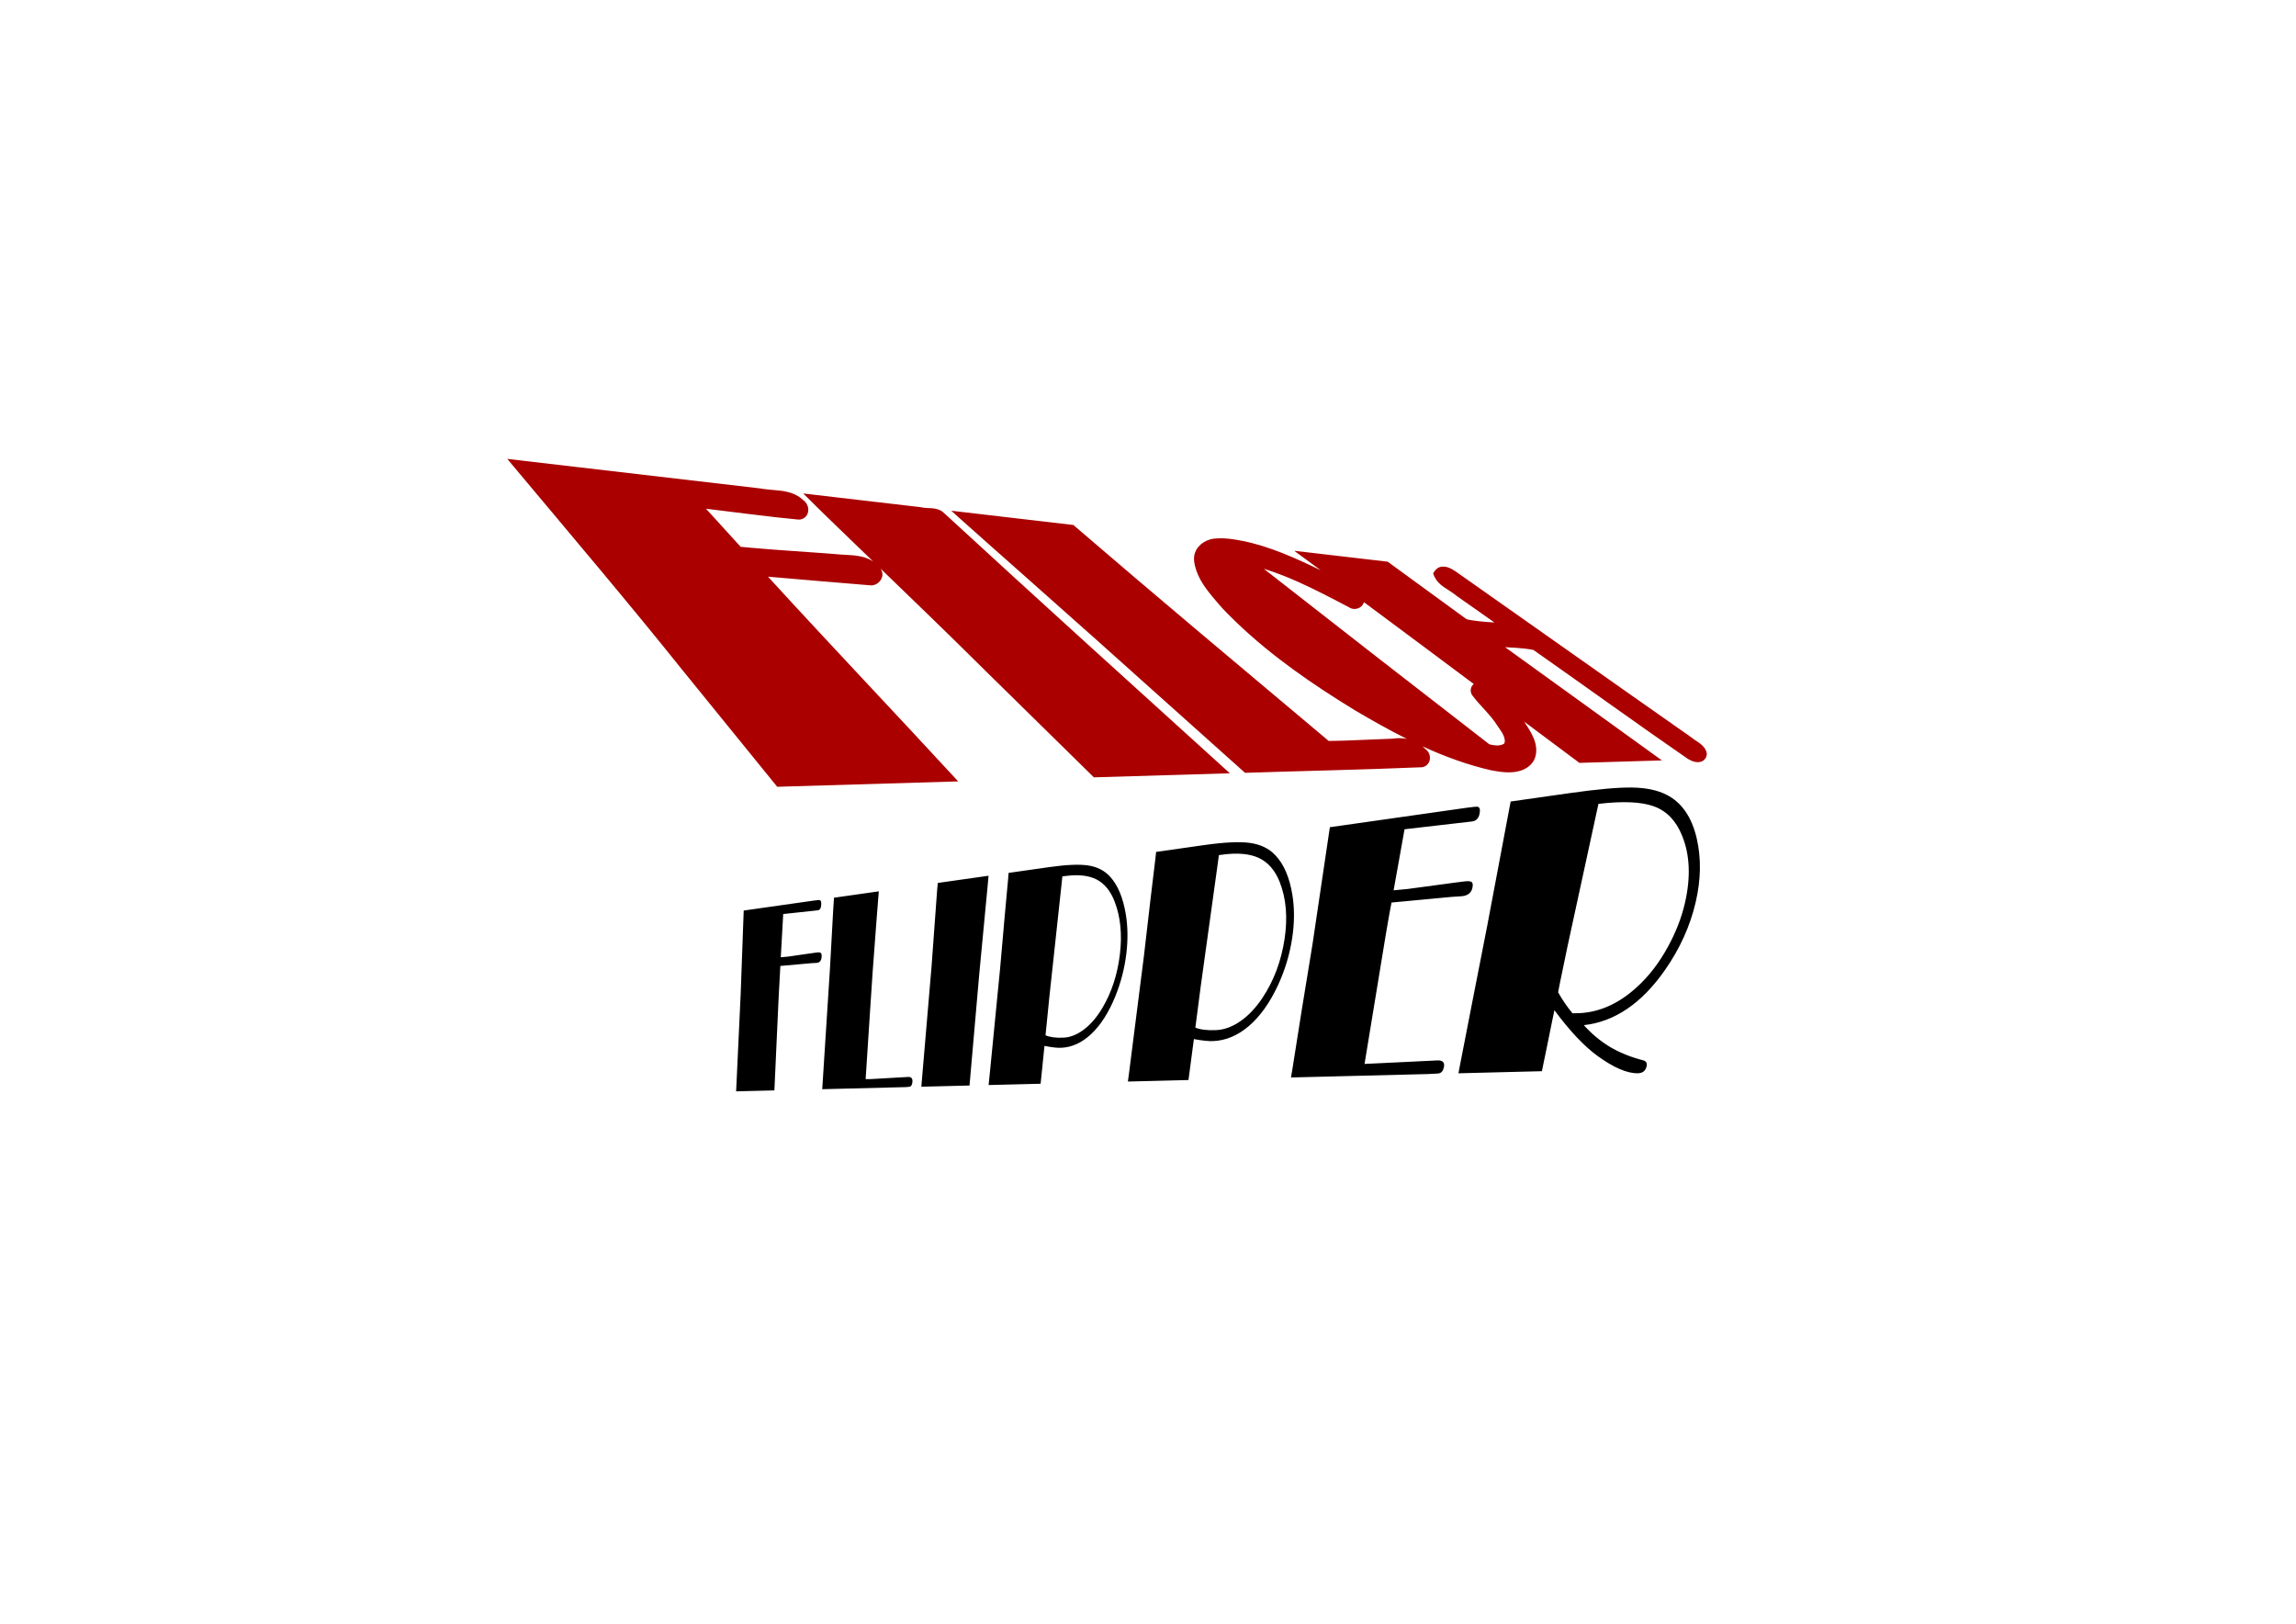
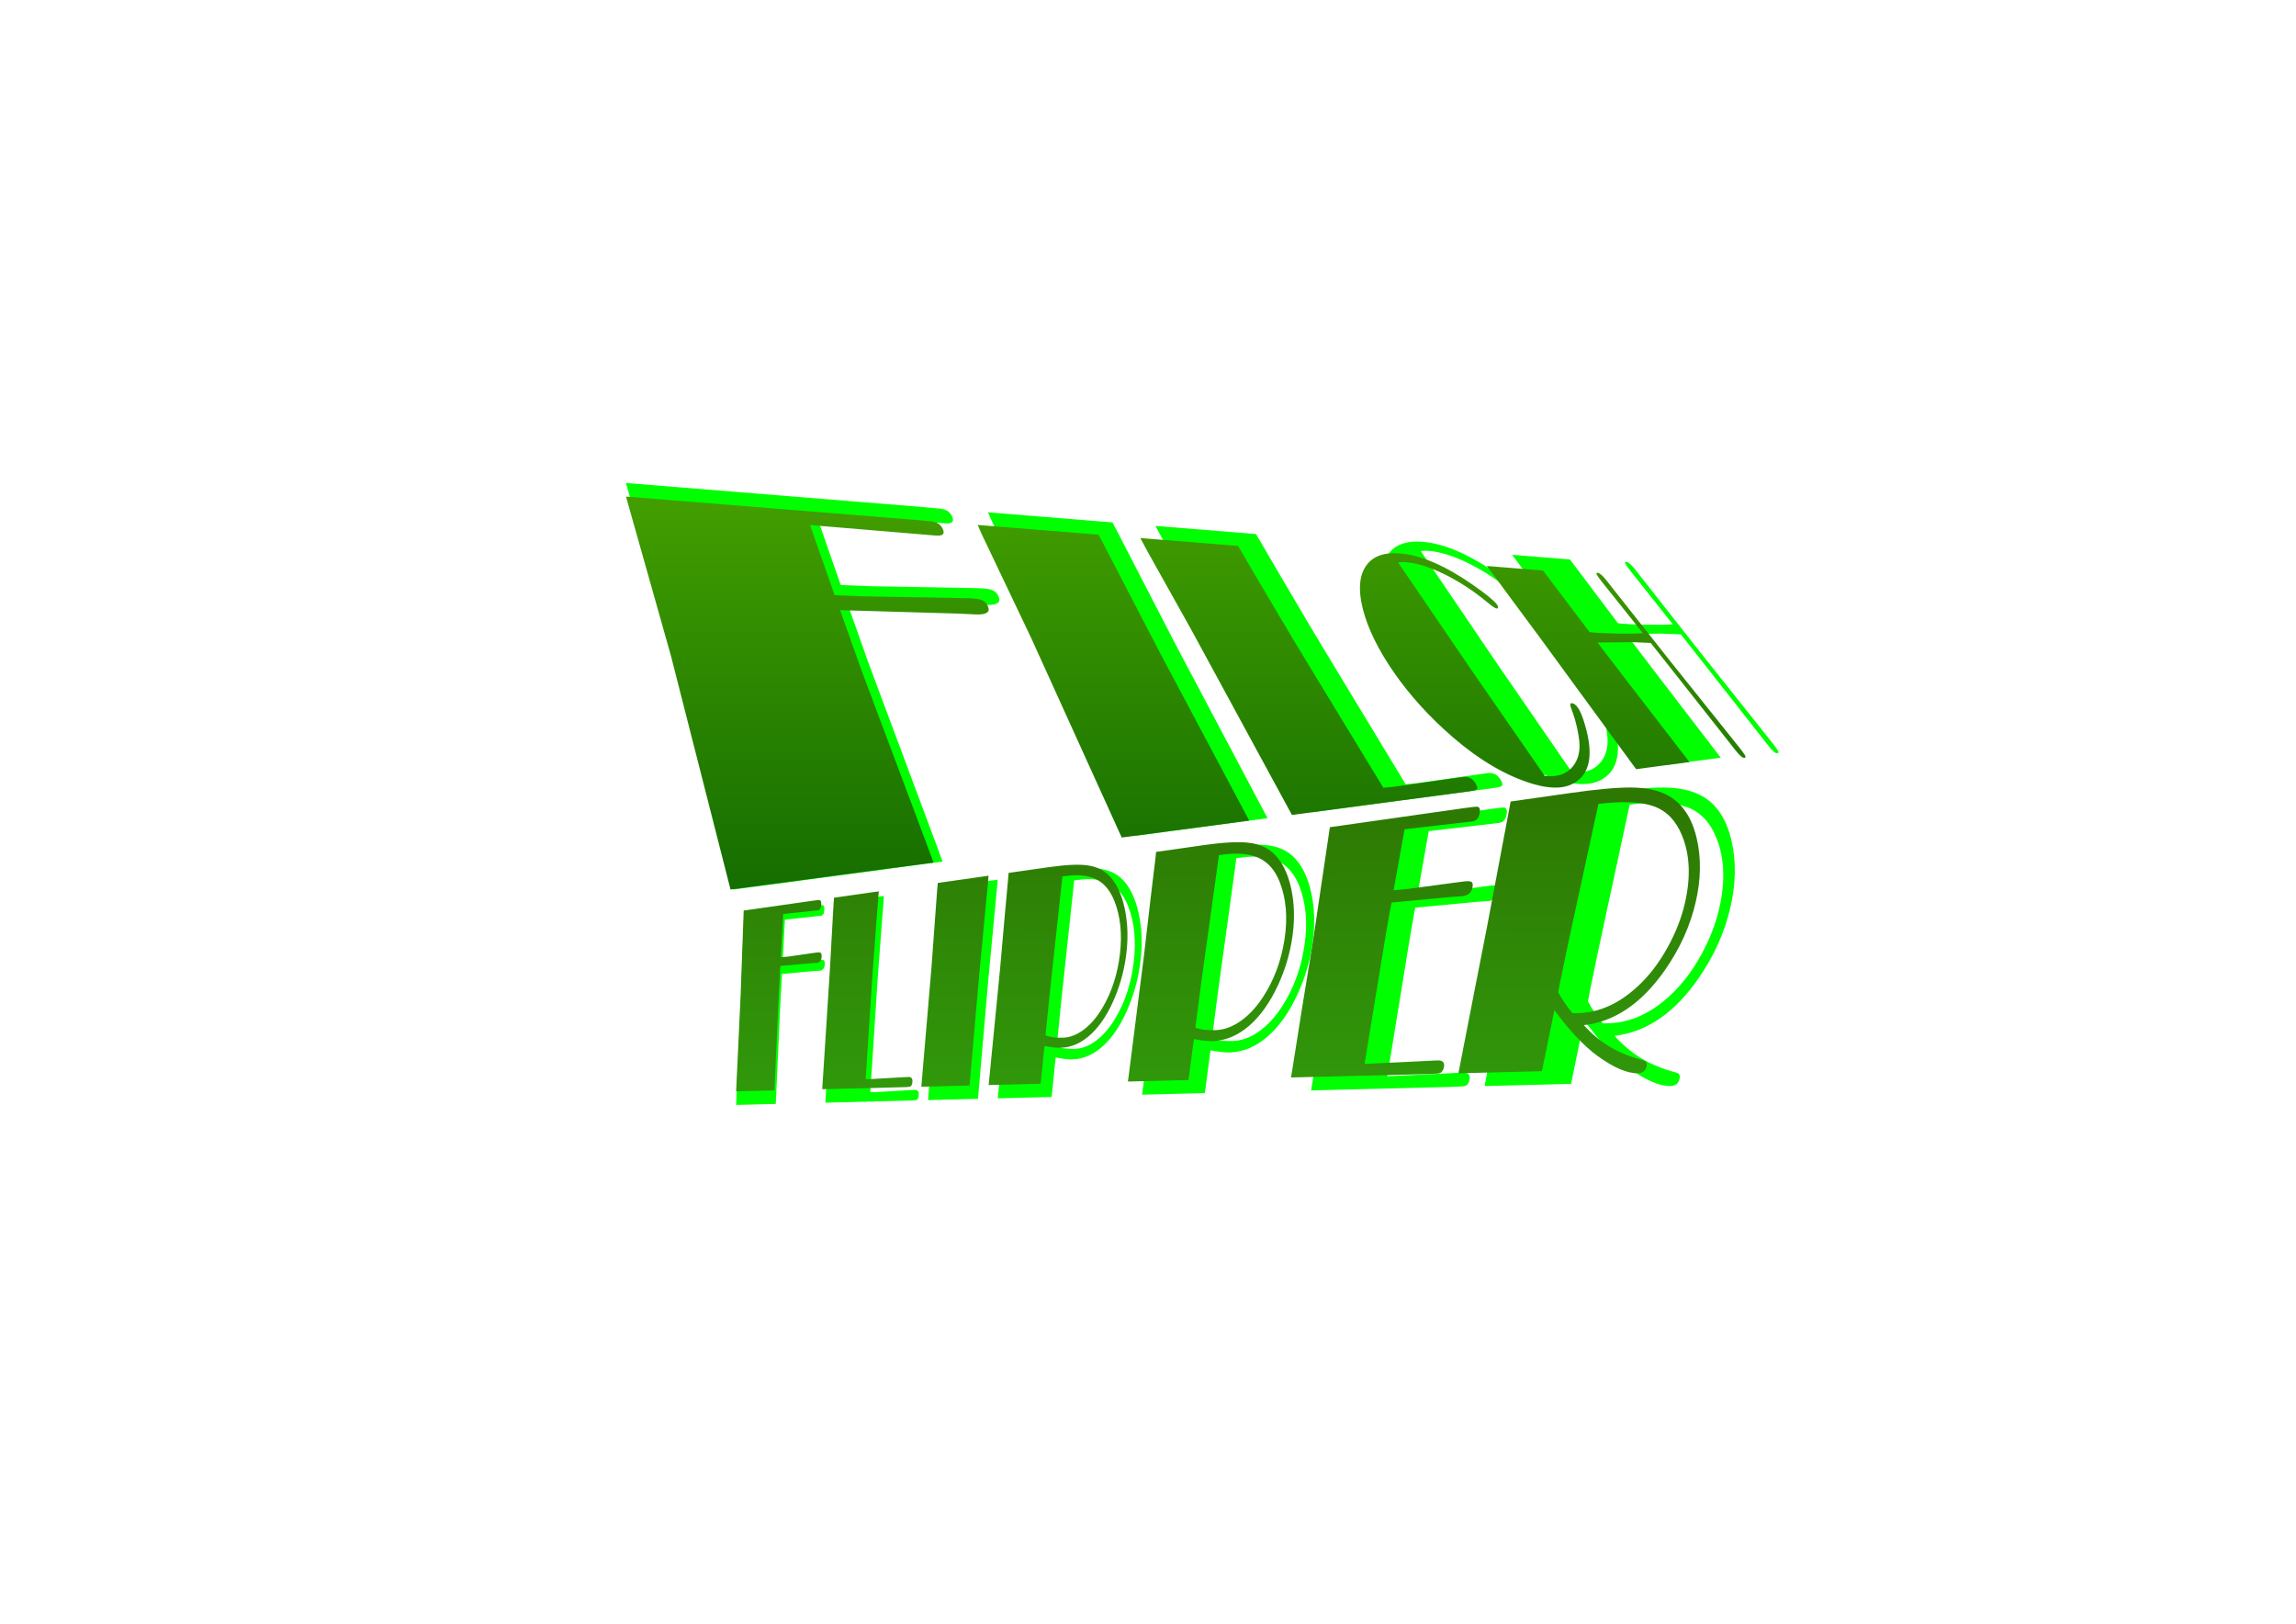
- <svg xmlns="http://www.w3.org/2000/svg" width="297mm" height="210mm" viewBox="0 0 1122.52 793.701" version="1.1" id="svg1">
+ <svg xmlns="http://www.w3.org/2000/svg" xmlns:xlink="http://www.w3.org/1999/xlink" width="297mm" height="210mm" viewBox="0 0 1122.52 793.701" version="1.1" id="svg1">
  <defs id="defs1">
+     <linearGradient id="linearGradient13">
+       <stop style="stop-color:#2c6d00;stop-opacity:1;" offset="0" id="stop12" />
+       <stop style="stop-color:#32a50e;stop-opacity:1;" offset="1" id="stop13" />
+     </linearGradient>
+     <linearGradient id="linearGradient10">
+       <stop style="stop-color:#4daa00;stop-opacity:1;" offset="0" id="stop10" />
+       <stop style="stop-color:#126a00;stop-opacity:1;" offset="1" id="stop11" />
+     </linearGradient>
    <rect x="445.686" y="368.876" width="75.861" height="47.413" id="rect2" />
+     <linearGradient xlink:href="#linearGradient10" id="linearGradient11" x1="509.808" y1="307.842" x2="509.808" y2="350.298" gradientUnits="userSpaceOnUse" />
+     <linearGradient xlink:href="#linearGradient13" id="linearGradient12" x1="601.594" y1="389.978" x2="600.975" y2="552.143" gradientUnits="userSpaceOnUse" />
  </defs>
  <g id="layer1">
-     <path d="m 455.724,474.736 -0.571,10.564 -1.24,27.215 -0.097,1.924 -12.204,0.305 1.445,-30.888 0.974,-26.797 22.519,-3.201 c 1.069,-0.152 1.669,-0.192 1.798,-0.118 0.333,0.136 0.474,0.634 0.425,1.494 -0.062,1.074 -0.421,1.655 -1.075,1.744 l -0.156,0.021 -10.903,1.169 -0.776,13.797 2.31,-0.208 7.585,-1.096 1.699,-0.231 c 0.62,-0.068 1.02,-0.007 1.2,0.183 0.195,0.189 0.274,0.6 0.237,1.233 -0.069,1.174 -0.59,1.811 -1.562,1.912 l -1.731,0.09 z m 31.413,-23.805 -0.78,9.953 -1.167,15.594 -0.745,11.179 -1.503,23.18 1.655,-0.006 10.093,-0.578 1.881,-0.103 c 0.952,-0.029 1.387,0.488 1.303,1.552 -0.074,0.941 -0.373,1.463 -0.895,1.567 -0.115,0.033 -0.487,0.073 -1.116,0.119 l -26.773,0.67 1.058,-16.537 0.664,-10.318 0.757,-11.858 1.015,-18.387 0.262,-3.994 z m 35.027,-4.979 -0.323,3.573 -2.612,27.444 -3.139,35.913 -15.376,0.385 3.254,-38.281 1.779,-24.299 0.221,-2.432 z m 17.852,54.288 -0.146,1.39 -0.965,9.461 -0.128,1.224 -16.593,0.415 0.3,-2.904 3.367,-34.28 1.477,-16.808 1.069,-11.631 0.167,-2.064 13.037,-1.853 c 5.496,-0.781 9.68,-0.952 12.492,-0.497 2.856,0.456 5.175,1.672 6.942,3.652 2.393,2.66 4.032,6.592 4.906,11.778 0.667,3.954 0.734,8.156 0.204,12.593 -0.569,4.767 -1.75,9.343 -3.531,13.718 -2.105,5.181 -4.676,9.186 -7.7,12.032 -2.964,2.777 -6.164,4.229 -9.598,4.38 -1.263,0.056 -3.033,-0.147 -5.3,-0.606 z m 5.703,-54.067 -0.373,3.555 -3.746,34.613 -1.256,12.516 c 1.423,0.623 3.337,0.876 5.754,0.757 2.184,-0.108 4.352,-0.972 6.505,-2.601 2.172,-1.643 4.125,-3.919 5.857,-6.833 2.976,-4.997 4.862,-10.759 5.632,-17.276 0.738,-6.247 0.182,-11.812 -1.67,-16.651 -1.317,-3.437 -3.25,-5.809 -5.786,-7.113 -2.519,-1.295 -5.872,-1.653 -10.028,-1.087 z m 41.975,51.898 -0.204,1.504 -1.352,10.236 -0.179,1.323 -19.325,0.483 0.416,-3.134 4.711,-37.055 2.113,-18.215 1.52,-12.623 0.243,-2.241 15.281,-2.172 c 6.46,-0.918 11.373,-1.156 14.664,-0.696 3.346,0.461 6.043,1.758 8.073,3.893 2.751,2.871 4.582,7.137 5.481,12.779 0.685,4.3 0.658,8.877 -0.078,13.712 -0.79,5.193 -2.295,10.179 -4.499,14.947 -2.604,5.641 -5.721,10.003 -9.34,13.106 -3.542,3.024 -7.325,4.611 -11.346,4.788 -1.478,0.065 -3.541,-0.148 -6.178,-0.636 z m 7.976,-58.698 -0.524,3.869 -5.221,37.602 -1.768,13.563 c 1.647,0.668 3.878,0.934 6.707,0.794 2.558,-0.127 5.118,-1.072 7.68,-2.849 2.586,-1.793 4.934,-4.272 7.039,-7.446 3.62,-5.446 5.982,-11.724 7.052,-18.819 1.026,-6.807 0.511,-12.861 -1.548,-18.112 -1.464,-3.729 -3.679,-6.291 -6.629,-7.681 -2.928,-1.38 -6.856,-1.73 -11.746,-1.064 z m 55.088,15.128 c -0.377,1.896 -0.796,4.194 -1.257,6.891 l -0.626,3.663 -6.724,40.94 13.446,-0.644 9.844,-0.481 c 1.634,-0.051 2.319,0.644 2.05,2.083 -0.224,1.197 -0.767,1.885 -1.626,2.065 -0.201,0.045 -1.352,0.113 -3.445,0.205 l -43.746,1.094 0.489,-2.9 2.989,-18.883 3.396,-20.768 5.533,-37.297 43.662,-6.207 c 2.081,-0.296 3.261,-0.399 3.532,-0.309 0.63,0.168 0.832,0.869 0.604,2.101 -0.285,1.538 -1.075,2.393 -2.367,2.569 l -0.308,0.042 -21.289,2.457 -3.491,19.482 4.453,-0.425 14.797,-1.99 3.336,-0.429 c 1.216,-0.134 1.987,-0.071 2.31,0.188 0.352,0.256 0.444,0.834 0.276,1.734 -0.311,1.669 -1.423,2.601 -3.329,2.798 l -3.374,0.224 z m 61.371,39.123 c 2.42,2.709 5.178,5.013 8.283,6.911 3.167,1.867 6.715,3.305 10.653,4.313 0.962,0.233 1.325,0.872 1.085,1.917 -0.329,1.435 -1.249,2.169 -2.759,2.204 -3.423,0.079 -7.742,-1.782 -12.939,-5.553 -4.274,-3.126 -8.847,-7.986 -13.717,-14.56 l -0.544,2.619 -2.19,10.763 -1.262,6.077 -26.628,0.666 0.517,-2.712 3.886,-19.935 4.809,-24.54 7.452,-39.527 18.781,-2.67 c 8.724,-1.24 15.375,-1.844 19.84,-1.791 4.515,0.054 8.24,0.826 11.151,2.323 4.789,2.42 8,7.05 9.597,13.869 1.469,6.319 1.361,13.115 -0.31,20.341 -1.764,7.625 -5.045,14.861 -9.796,21.679 -7.485,10.724 -16.138,16.53 -25.91,17.606 z m -3.618,-3.787 2.241,-0.046 c 6.527,-0.32 12.684,-3.115 18.466,-8.454 3.711,-3.396 6.943,-7.597 9.682,-12.613 2.571,-4.646 4.41,-9.364 5.505,-14.14 1.875,-8.18 1.569,-15.345 -0.928,-21.424 -1.884,-4.711 -4.858,-7.818 -8.897,-9.317 -4.003,-1.485 -9.964,-1.752 -17.79,-0.824 l -9.834,45.296 -2.449,11.795 -0.584,3.032 c 1.361,2.427 2.89,4.658 4.589,6.696 z" id="text3" style="font-size:62.738px;font-family:Broadway;-inkscape-font-specification:Broadway;stroke-width:2.614" aria-label="FLIPPER&#10;" transform="matrix(1.532064,0,0,1.532064,-316.6847,-255.1463)" />
+     <path d="m 494.652,325.038 1.773,4.981 5.572,14.846 0.431,1.177 -16.893,2.245 -4.957,-19.444 -3.743,-13.256 24.13,1.946 c 0.92,0.074 1.439,0.132 1.567,0.174 0.318,0.089 0.544,0.289 0.681,0.6 0.172,0.39 -0.018,0.566 -0.575,0.526 l -0.133,-0.01 -10.354,-0.867 2.046,5.837 2.442,0.098 7.234,0.125 1.492,0.032 c 0.537,0.018 0.905,0.071 1.106,0.16 0.214,0.089 0.377,0.26 0.49,0.512 0.21,0.47 -0.102,0.697 -0.947,0.678 l -1.561,-0.073 z m 21.513,-6.28 0.558,1.057 4.585,8.835 7.396,13.9 -10.61,1.41 -7.523,-16.578 -4.116,-8.64 -0.35,-0.795 z m 11.608,0.936 1.701,2.9 2.886,4.871 2.278,3.76 5.234,8.597 0.901,-0.089 4.905,-0.695 0.839,-0.117 c 0.422,-0.05 0.755,0.114 1.001,0.492 0.219,0.337 0.226,0.537 0.019,0.6 -0.043,0.018 -0.2,0.05 -0.474,0.099 l -14.802,1.967 -3.868,-7.114 -2.212,-4.072 -2.378,-4.372 -3.479,-6.217 -0.682,-1.264 z m 13.326,1.382 6.208,9.106 5.992,8.652 c 0.37,0.03 0.657,0.031 0.865,0.004 0.591,-0.076 1.068,-0.326 1.431,-0.743 0.357,-0.409 0.554,-0.922 0.597,-1.536 0.025,-0.393 -0.027,-0.901 -0.156,-1.522 -0.121,-0.612 -0.291,-1.198 -0.509,-1.759 -0.126,-0.323 -0.129,-0.487 -0.01,-0.494 0.178,-0.01 0.356,0.107 0.534,0.352 0.191,0.263 0.384,0.721 0.58,1.381 0.198,0.66 0.325,1.269 0.379,1.824 0.117,1.228 -0.147,2.149 -0.81,2.749 -0.408,0.371 -0.901,0.6 -1.48,0.681 -0.86,0.121 -1.952,-0.065 -3.278,-0.566 -2.157,-0.806 -4.37,-2.249 -6.588,-4.304 -1.829,-1.694 -3.356,-3.494 -4.568,-5.373 -1.208,-1.873 -1.952,-3.592 -2.246,-5.146 -0.297,-1.593 -0.03,-2.739 0.77,-3.46 0.571,-0.496 1.392,-0.693 2.457,-0.602 1.77,0.151 3.783,1.029 6.076,2.628 1.087,0.759 1.746,1.298 1.98,1.621 0.063,0.087 0.092,0.165 0.089,0.233 -0.004,0.069 -0.039,0.102 -0.106,0.1 -0.112,-0.005 -0.358,-0.165 -0.739,-0.482 -1.164,-0.965 -2.346,-1.744 -3.557,-2.342 -1.23,-0.612 -2.33,-0.958 -3.304,-1.035 -0.233,-0.018 -0.434,-0.007 -0.605,0.033 z m 20.37,5.878 -2.342,-2.94 -1.021,-1.273 c -0.261,-0.329 -0.418,-0.548 -0.474,-0.659 -0.055,-0.11 -0.029,-0.161 0.078,-0.152 0.162,0.013 0.404,0.222 0.727,0.628 l 0.537,0.683 1.797,2.274 3.008,3.805 3.337,4.171 2.447,3.06 c 0.229,0.287 0.369,0.485 0.42,0.594 0.055,0.108 0.039,0.168 -0.048,0.18 -0.092,0.013 -0.2,-0.035 -0.326,-0.144 -0.122,-0.109 -0.301,-0.312 -0.536,-0.61 l -0.799,-1.017 -4.542,-5.755 -1.609,-2.03 -0.249,-0.013 -1.296,-0.054 -2.889,0.031 2.467,3.218 5.189,6.73 -4.438,0.59 -8.16,-11.153 -2.001,-2.7 -1.777,-2.406 -0.493,-0.649 4.68,0.377 0.414,0.55 3.466,4.579 c 0.522,0.062 1.294,0.102 2.302,0.12 0.903,0.016 1.611,0.005 2.133,-0.035 z" id="path16" style="font-size:24px;font-family:Broadway;-inkscape-font-specification:Broadway;fill:#00ff00;fill-opacity:1" aria-label="FILCH&#10;" transform="matrix(6.047169,0,0,6.077156,-2577.455,-1681.775)" />
+     <path d="m 455.724,474.736 -0.571,10.564 -1.24,27.215 -0.097,1.924 -12.204,0.305 1.445,-30.888 0.974,-26.797 22.519,-3.201 c 1.069,-0.152 1.669,-0.192 1.798,-0.118 0.333,0.136 0.474,0.634 0.425,1.494 -0.062,1.074 -0.421,1.655 -1.075,1.744 l -0.156,0.021 -10.903,1.169 -0.776,13.797 2.31,-0.208 7.585,-1.096 1.699,-0.231 c 0.62,-0.068 1.02,-0.007 1.2,0.183 0.195,0.189 0.274,0.6 0.237,1.233 -0.069,1.174 -0.59,1.811 -1.562,1.912 l -1.731,0.09 z m 31.413,-23.805 -0.78,9.953 -1.167,15.594 -0.745,11.179 -1.503,23.18 1.655,-0.006 10.093,-0.578 1.881,-0.103 c 0.952,-0.029 1.387,0.488 1.303,1.552 -0.074,0.941 -0.373,1.463 -0.895,1.567 -0.115,0.033 -0.487,0.073 -1.116,0.119 l -26.773,0.67 1.058,-16.537 0.664,-10.318 0.757,-11.858 1.015,-18.387 0.262,-3.994 z m 35.027,-4.979 -0.323,3.573 -2.612,27.444 -3.139,35.913 -15.376,0.385 3.254,-38.281 1.779,-24.299 0.221,-2.432 z m 17.852,54.288 -0.146,1.39 -0.965,9.461 -0.128,1.224 -16.593,0.415 0.3,-2.904 3.367,-34.28 1.477,-16.808 1.069,-11.631 0.167,-2.064 13.037,-1.853 c 5.496,-0.781 9.68,-0.952 12.492,-0.497 2.856,0.456 5.175,1.672 6.942,3.652 2.393,2.66 4.032,6.592 4.906,11.778 0.667,3.954 0.734,8.156 0.204,12.593 -0.569,4.767 -1.75,9.343 -3.531,13.718 -2.105,5.181 -4.676,9.186 -7.7,12.032 -2.964,2.777 -6.164,4.229 -9.598,4.38 -1.263,0.056 -3.033,-0.147 -5.3,-0.606 z m 5.703,-54.067 -0.373,3.555 -3.746,34.613 -1.256,12.516 c 1.423,0.623 3.337,0.876 5.754,0.757 2.184,-0.108 4.352,-0.972 6.505,-2.601 2.172,-1.643 4.125,-3.919 5.857,-6.833 2.976,-4.997 4.862,-10.759 5.632,-17.276 0.738,-6.247 0.182,-11.812 -1.67,-16.651 -1.317,-3.437 -3.25,-5.809 -5.786,-7.113 -2.519,-1.295 -5.872,-1.653 -10.028,-1.087 z m 41.975,51.898 -0.204,1.504 -1.352,10.236 -0.179,1.323 -19.325,0.483 0.416,-3.134 4.711,-37.055 2.113,-18.215 1.52,-12.623 0.243,-2.241 15.281,-2.172 c 6.46,-0.918 11.373,-1.156 14.664,-0.696 3.346,0.461 6.043,1.758 8.073,3.893 2.751,2.871 4.582,7.137 5.481,12.779 0.685,4.3 0.658,8.877 -0.078,13.712 -0.79,5.193 -2.295,10.179 -4.499,14.947 -2.604,5.641 -5.721,10.003 -9.34,13.106 -3.542,3.024 -7.325,4.611 -11.346,4.788 -1.478,0.065 -3.541,-0.148 -6.178,-0.636 z m 7.976,-58.698 -0.524,3.869 -5.221,37.602 -1.768,13.563 c 1.647,0.668 3.878,0.934 6.707,0.794 2.558,-0.127 5.118,-1.072 7.68,-2.849 2.586,-1.793 4.934,-4.272 7.039,-7.446 3.62,-5.446 5.982,-11.724 7.052,-18.819 1.026,-6.807 0.511,-12.861 -1.548,-18.112 -1.464,-3.729 -3.679,-6.291 -6.629,-7.681 -2.928,-1.38 -6.856,-1.73 -11.746,-1.064 z m 55.088,15.128 c -0.377,1.896 -0.796,4.194 -1.257,6.891 l -0.626,3.663 -6.724,40.94 13.446,-0.644 9.844,-0.481 c 1.634,-0.051 2.319,0.644 2.05,2.083 -0.224,1.197 -0.767,1.885 -1.626,2.065 -0.201,0.045 -1.352,0.113 -3.445,0.205 l -43.746,1.094 0.489,-2.9 2.989,-18.883 3.396,-20.768 5.533,-37.297 43.662,-6.207 c 2.081,-0.296 3.261,-0.399 3.532,-0.309 0.63,0.168 0.832,0.869 0.604,2.101 -0.285,1.538 -1.075,2.393 -2.367,2.569 l -0.308,0.042 -21.289,2.457 -3.491,19.482 4.453,-0.425 14.797,-1.99 3.336,-0.429 c 1.216,-0.134 1.987,-0.071 2.31,0.188 0.352,0.256 0.444,0.834 0.276,1.734 -0.311,1.669 -1.423,2.601 -3.329,2.798 l -3.374,0.224 z m 61.371,39.123 c 2.42,2.709 5.178,5.013 8.283,6.911 3.167,1.867 6.715,3.305 10.653,4.313 0.962,0.233 1.325,0.872 1.085,1.917 -0.329,1.435 -1.249,2.169 -2.759,2.204 -3.423,0.079 -7.742,-1.782 -12.939,-5.553 -4.274,-3.126 -8.847,-7.986 -13.717,-14.56 l -0.544,2.619 -2.19,10.763 -1.262,6.077 -26.628,0.666 0.517,-2.712 3.886,-19.935 4.809,-24.54 7.452,-39.527 18.781,-2.67 c 8.724,-1.24 15.375,-1.844 19.84,-1.791 4.515,0.054 8.24,0.826 11.151,2.323 4.789,2.42 8,7.05 9.597,13.869 1.469,6.319 1.361,13.115 -0.31,20.341 -1.764,7.625 -5.045,14.861 -9.796,21.679 -7.485,10.724 -16.138,16.53 -25.91,17.606 z m -3.618,-3.787 2.241,-0.046 c 6.527,-0.32 12.684,-3.115 18.466,-8.454 3.711,-3.396 6.943,-7.597 9.682,-12.613 2.571,-4.646 4.41,-9.364 5.505,-14.14 1.875,-8.18 1.569,-15.345 -0.928,-21.424 -1.884,-4.711 -4.858,-7.818 -8.897,-9.317 -4.003,-1.485 -9.964,-1.752 -17.79,-0.824 l -9.834,45.296 -2.449,11.795 -0.584,3.032 c 1.361,2.427 2.89,4.658 4.589,6.696 z" id="path17" style="font-size:62.738px;font-family:Broadway;-inkscape-font-specification:Broadway;fill:#00ff00;fill-opacity:1;stroke-width:2.614" aria-label="FLIPPER&#10;" transform="matrix(1.587561,0,0,1.600536,-341.1931,-283.7543)" />
  </g>
  <g id="layer2">
-     <path id="path7" style="font-size:24px;font-family:Broadway;-inkscape-font-specification:Broadway;white-space:pre;fill:#aa0000;stroke-width:5.04" d="m 251.24,228.176 c 27.746,33.155 55.759,66.099 82.791,99.85 15.317,18.856 30.635,37.711 45.951,56.568 29.495,-0.877 58.99,-1.753 88.484,-2.631 -30.855,-33.487 -62.271,-66.455 -92.988,-100.07 16.802,1.402 33.595,2.944 50.402,4.256 3.092,0.062 5.954,-2.881 5.486,-6.005 -0.102,-0.809 -0.432,-1.581 -0.906,-2.241 17.607,16.957 35.176,33.955 52.522,51.18 17.279,16.962 34.554,33.929 51.824,50.9 22.161,-0.662 44.322,-1.324 66.482,-1.986 -46.838,-42.414 -93.666,-84.823 -140.17,-127.602 -2.173,-1.893 -5.204,-1.975 -7.934,-2.074 -1.635,-0.029 -3.209,-0.517 -4.84,-0.611 -18.547,-2.164 -37.095,-4.33 -55.642,-6.493 5.422,5.417 10.892,10.787 16.419,16.098 5.922,5.727 11.855,11.442 17.785,17.162 -3.927,-2.669 -8.823,-3.033 -13.425,-3.267 -3.217,-0.117 -6.474,-0.531 -9.726,-0.723 -12.23,-0.901 -24.425,-1.643 -36.64,-2.729 -1.619,-0.15 -3.356,-0.308 -5.02,-0.473 -5.643,-6.203 -11.286,-12.406 -16.93,-18.609 15.047,1.782 30.06,3.89 45.147,5.302 2.191,0.146 4.333,-1.438 4.738,-3.615 0.514,-2.268 -0.568,-4.71 -2.481,-5.988 -3.042,-2.959 -7.314,-4.122 -11.426,-4.569 -3.238,-0.361 -6.503,-0.499 -9.713,-1.08 -41.139,-4.801 -82.278,-9.603 -123.417,-14.403 1.076,1.284 2.151,2.568 3.227,3.852 z m 218.504,25.678 c 10.942,9.832 22.011,19.521 32.999,29.302 22.499,19.931 44.939,39.929 67.292,60.023 12.89,11.532 25.777,23.066 38.668,34.597 28.503,-0.935 57.039,-1.51 85.545,-2.697 2.191,0.229 4.349,-1.378 4.74,-3.548 0.474,-2.061 -0.463,-4.319 -2.212,-5.49 -0.41,-0.423 -0.842,-0.826 -1.299,-1.198 10.863,4.959 22.137,9.127 33.8,11.753 4.745,0.858 9.785,1.613 14.464,0.025 2.504,-0.882 4.846,-2.54 6.164,-4.876 1.753,-3.308 1.391,-7.317 -0.006,-10.681 -1.192,-2.992 -2.991,-5.687 -4.779,-8.348 9.021,6.731 18.041,13.463 27.062,20.193 13.449,-0.398 26.898,-0.799 40.348,-1.199 -25.563,-18.446 -51.142,-36.87 -76.684,-55.346 1.721,0.084 3.427,0.164 5.103,0.289 2.929,0.193 5.859,0.487 8.742,1.051 25.231,17.691 50.179,35.778 75.541,53.279 2.011,1.21 4.593,2.149 6.883,1.174 1.435,-0.641 2.357,-2.218 2.353,-3.755 -0.354,-2.688 -2.559,-4.564 -4.71,-5.942 -1.899,-1.162 -3.583,-2.62 -5.443,-3.838 -37.646,-26.347 -75.119,-52.941 -112.721,-79.35 -2.151,-1.417 -4.757,-2.841 -7.408,-2.135 -1.628,0.393 -2.709,1.769 -3.539,3.129 0.68,2.081 1.876,3.997 3.575,5.395 2.372,2.064 5.276,3.394 7.666,5.436 6.252,4.395 12.506,8.787 18.753,13.191 -2.695,-0.173 -5.511,-0.362 -8.036,-0.669 -0.975,-0.114 -1.909,-0.238 -2.791,-0.383 -0.967,-0.198 -2.014,-0.241 -2.913,-0.624 -12.826,-9.341 -25.644,-18.693 -38.459,-28.048 -15.233,-1.775 -30.466,-3.55 -45.699,-5.326 4.321,3.174 8.641,6.349 12.961,9.523 -12.275,-5.914 -24.825,-11.667 -38.261,-14.364 -4.097,-0.78 -8.26,-1.503 -12.446,-1.207 -4.436,0.01 -9.066,2.552 -10.693,6.817 -1.107,2.831 -0.342,5.933 0.529,8.715 2.127,6.367 6.655,11.493 10.942,16.507 2.79,3.285 5.919,6.266 9.001,9.274 17.32,16.574 37.195,30.191 57.589,42.673 8.35,4.923 16.791,9.703 25.473,14.02 -2.318,-0.511 -4.719,-0.445 -7.054,-0.112 -7.957,0.257 -15.905,0.713 -23.862,0.964 -2.366,0.064 -4.885,0.128 -7.311,0.15 -41.724,-35.061 -83.526,-70.032 -124.846,-105.57 -19.898,-2.324 -39.796,-4.648 -59.693,-6.975 1.558,1.401 3.116,2.802 4.674,4.203 z m 148.934,24.436 c 5.465,1.715 10.91,3.871 16.066,6.18 8.486,3.813 16.726,8.145 24.955,12.473 2.396,1.617 6.16,0.447 7.049,-2.348 0.15,-0.556 0.828,0.489 1.197,0.587 17.561,13.02 35.075,26.102 52.594,39.178 -1.859,1.326 -1.987,4.259 -0.465,5.883 3.789,5.017 8.663,9.156 12.016,14.513 1.424,2.153 3.224,4.266 3.594,6.905 0.026,0.762 0.081,1.85 -0.809,2.135 -2.117,0.975 -4.551,0.583 -6.73,0.037 -36.82,-28.497 -73.589,-57.073 -110.238,-85.779 0.257,0.079 0.514,0.158 0.771,0.236 z" />
+     <path d="m 494.652,325.038 1.773,4.981 5.572,14.846 0.431,1.177 -16.893,2.245 -4.957,-19.444 -3.743,-13.256 24.13,1.946 c 0.92,0.074 1.439,0.132 1.567,0.174 0.318,0.089 0.544,0.289 0.681,0.6 0.172,0.39 -0.018,0.566 -0.575,0.526 l -0.133,-0.01 -10.354,-0.867 2.046,5.837 2.442,0.098 7.234,0.125 1.492,0.032 c 0.537,0.018 0.905,0.071 1.106,0.16 0.214,0.089 0.377,0.26 0.49,0.512 0.21,0.47 -0.102,0.697 -0.947,0.678 l -1.561,-0.073 z m 21.513,-6.28 0.558,1.057 4.585,8.835 7.396,13.9 -10.61,1.41 -7.523,-16.578 -4.116,-8.64 -0.35,-0.795 z m 11.608,0.936 1.701,2.9 2.886,4.871 2.278,3.76 5.234,8.597 0.901,-0.089 4.905,-0.695 0.839,-0.117 c 0.422,-0.05 0.755,0.114 1.001,0.492 0.219,0.337 0.226,0.537 0.019,0.6 -0.043,0.018 -0.2,0.05 -0.474,0.099 l -14.802,1.967 -3.868,-7.114 -2.212,-4.072 -2.378,-4.372 -3.479,-6.217 -0.682,-1.264 z m 13.326,1.382 6.208,9.106 5.992,8.652 c 0.37,0.03 0.657,0.031 0.865,0.004 0.591,-0.076 1.068,-0.326 1.431,-0.743 0.357,-0.409 0.554,-0.922 0.597,-1.536 0.025,-0.393 -0.027,-0.901 -0.156,-1.522 -0.121,-0.612 -0.291,-1.198 -0.509,-1.759 -0.126,-0.323 -0.129,-0.487 -0.01,-0.494 0.178,-0.01 0.356,0.107 0.534,0.352 0.191,0.263 0.384,0.721 0.58,1.381 0.198,0.66 0.325,1.269 0.379,1.824 0.117,1.228 -0.147,2.149 -0.81,2.749 -0.408,0.371 -0.901,0.6 -1.48,0.681 -0.86,0.121 -1.952,-0.065 -3.278,-0.566 -2.157,-0.806 -4.37,-2.249 -6.588,-4.304 -1.829,-1.694 -3.356,-3.494 -4.568,-5.373 -1.208,-1.873 -1.952,-3.592 -2.246,-5.146 -0.297,-1.593 -0.03,-2.739 0.77,-3.46 0.571,-0.496 1.392,-0.693 2.457,-0.602 1.77,0.151 3.783,1.029 6.076,2.628 1.087,0.759 1.746,1.298 1.98,1.621 0.063,0.087 0.092,0.165 0.089,0.233 -0.004,0.069 -0.039,0.102 -0.106,0.1 -0.112,-0.005 -0.358,-0.165 -0.739,-0.482 -1.164,-0.965 -2.346,-1.744 -3.557,-2.342 -1.23,-0.612 -2.33,-0.958 -3.304,-1.035 -0.233,-0.018 -0.434,-0.007 -0.605,0.033 z m 20.37,5.878 -2.342,-2.94 -1.021,-1.273 c -0.261,-0.329 -0.418,-0.548 -0.474,-0.659 -0.055,-0.11 -0.029,-0.161 0.078,-0.152 0.162,0.013 0.404,0.222 0.727,0.628 l 0.537,0.683 1.797,2.274 3.008,3.805 3.337,4.171 2.447,3.06 c 0.229,0.287 0.369,0.485 0.42,0.594 0.055,0.108 0.039,0.168 -0.048,0.18 -0.092,0.013 -0.2,-0.035 -0.326,-0.144 -0.122,-0.109 -0.301,-0.312 -0.536,-0.61 l -0.799,-1.017 -4.542,-5.755 -1.609,-2.03 -0.249,-0.013 -1.296,-0.054 -2.889,0.031 2.467,3.218 5.189,6.73 -4.438,0.59 -8.16,-11.153 -2.001,-2.7 -1.777,-2.406 -0.493,-0.649 4.68,0.377 0.414,0.55 3.466,4.579 c 0.522,0.062 1.294,0.102 2.302,0.12 0.903,0.016 1.611,0.005 2.133,-0.035 z" id="text9" style="font-size:24px;font-family:Broadway;-inkscape-font-specification:Broadway;fill:url(#linearGradient11);fill-opacity:1" aria-label="FILCH&#10;" transform="matrix(5.874164,0,0,5.874164,-2494.96,-1611.076)" />
+     <path d="m 455.724,474.736 -0.571,10.564 -1.24,27.215 -0.097,1.924 -12.204,0.305 1.445,-30.888 0.974,-26.797 22.519,-3.201 c 1.069,-0.152 1.669,-0.192 1.798,-0.118 0.333,0.136 0.474,0.634 0.425,1.494 -0.062,1.074 -0.421,1.655 -1.075,1.744 l -0.156,0.021 -10.903,1.169 -0.776,13.797 2.31,-0.208 7.585,-1.096 1.699,-0.231 c 0.62,-0.068 1.02,-0.007 1.2,0.183 0.195,0.189 0.274,0.6 0.237,1.233 -0.069,1.174 -0.59,1.811 -1.562,1.912 l -1.731,0.09 z m 31.413,-23.805 -0.78,9.953 -1.167,15.594 -0.745,11.179 -1.503,23.18 1.655,-0.006 10.093,-0.578 1.881,-0.103 c 0.952,-0.029 1.387,0.488 1.303,1.552 -0.074,0.941 -0.373,1.463 -0.895,1.567 -0.115,0.033 -0.487,0.073 -1.116,0.119 l -26.773,0.67 1.058,-16.537 0.664,-10.318 0.757,-11.858 1.015,-18.387 0.262,-3.994 z m 35.027,-4.979 -0.323,3.573 -2.612,27.444 -3.139,35.913 -15.376,0.385 3.254,-38.281 1.779,-24.299 0.221,-2.432 z m 17.852,54.288 -0.146,1.39 -0.965,9.461 -0.128,1.224 -16.593,0.415 0.3,-2.904 3.367,-34.28 1.477,-16.808 1.069,-11.631 0.167,-2.064 13.037,-1.853 c 5.496,-0.781 9.68,-0.952 12.492,-0.497 2.856,0.456 5.175,1.672 6.942,3.652 2.393,2.66 4.032,6.592 4.906,11.778 0.667,3.954 0.734,8.156 0.204,12.593 -0.569,4.767 -1.75,9.343 -3.531,13.718 -2.105,5.181 -4.676,9.186 -7.7,12.032 -2.964,2.777 -6.164,4.229 -9.598,4.38 -1.263,0.056 -3.033,-0.147 -5.3,-0.606 z m 5.703,-54.067 -0.373,3.555 -3.746,34.613 -1.256,12.516 c 1.423,0.623 3.337,0.876 5.754,0.757 2.184,-0.108 4.352,-0.972 6.505,-2.601 2.172,-1.643 4.125,-3.919 5.857,-6.833 2.976,-4.997 4.862,-10.759 5.632,-17.276 0.738,-6.247 0.182,-11.812 -1.67,-16.651 -1.317,-3.437 -3.25,-5.809 -5.786,-7.113 -2.519,-1.295 -5.872,-1.653 -10.028,-1.087 z m 41.975,51.898 -0.204,1.504 -1.352,10.236 -0.179,1.323 -19.325,0.483 0.416,-3.134 4.711,-37.055 2.113,-18.215 1.52,-12.623 0.243,-2.241 15.281,-2.172 c 6.46,-0.918 11.373,-1.156 14.664,-0.696 3.346,0.461 6.043,1.758 8.073,3.893 2.751,2.871 4.582,7.137 5.481,12.779 0.685,4.3 0.658,8.877 -0.078,13.712 -0.79,5.193 -2.295,10.179 -4.499,14.947 -2.604,5.641 -5.721,10.003 -9.34,13.106 -3.542,3.024 -7.325,4.611 -11.346,4.788 -1.478,0.065 -3.541,-0.148 -6.178,-0.636 z m 7.976,-58.698 -0.524,3.869 -5.221,37.602 -1.768,13.563 c 1.647,0.668 3.878,0.934 6.707,0.794 2.558,-0.127 5.118,-1.072 7.68,-2.849 2.586,-1.793 4.934,-4.272 7.039,-7.446 3.62,-5.446 5.982,-11.724 7.052,-18.819 1.026,-6.807 0.511,-12.861 -1.548,-18.112 -1.464,-3.729 -3.679,-6.291 -6.629,-7.681 -2.928,-1.38 -6.856,-1.73 -11.746,-1.064 z m 55.088,15.128 c -0.377,1.896 -0.796,4.194 -1.257,6.891 l -0.626,3.663 -6.724,40.94 13.446,-0.644 9.844,-0.481 c 1.634,-0.051 2.319,0.644 2.05,2.083 -0.224,1.197 -0.767,1.885 -1.626,2.065 -0.201,0.045 -1.352,0.113 -3.445,0.205 l -43.746,1.094 0.489,-2.9 2.989,-18.883 3.396,-20.768 5.533,-37.297 43.662,-6.207 c 2.081,-0.296 3.261,-0.399 3.532,-0.309 0.63,0.168 0.832,0.869 0.604,2.101 -0.285,1.538 -1.075,2.393 -2.367,2.569 l -0.308,0.042 -21.289,2.457 -3.491,19.482 4.453,-0.425 14.797,-1.99 3.336,-0.429 c 1.216,-0.134 1.987,-0.071 2.31,0.188 0.352,0.256 0.444,0.834 0.276,1.734 -0.311,1.669 -1.423,2.601 -3.329,2.798 l -3.374,0.224 z m 61.371,39.123 c 2.42,2.709 5.178,5.013 8.283,6.911 3.167,1.867 6.715,3.305 10.653,4.313 0.962,0.233 1.325,0.872 1.085,1.917 -0.329,1.435 -1.249,2.169 -2.759,2.204 -3.423,0.079 -7.742,-1.782 -12.939,-5.553 -4.274,-3.126 -8.847,-7.986 -13.717,-14.56 l -0.544,2.619 -2.19,10.763 -1.262,6.077 -26.628,0.666 0.517,-2.712 3.886,-19.935 4.809,-24.54 7.452,-39.527 18.781,-2.67 c 8.724,-1.24 15.375,-1.844 19.84,-1.791 4.515,0.054 8.24,0.826 11.151,2.323 4.789,2.42 8,7.05 9.597,13.869 1.469,6.319 1.361,13.115 -0.31,20.341 -1.764,7.625 -5.045,14.861 -9.796,21.679 -7.485,10.724 -16.138,16.53 -25.91,17.606 z m -3.618,-3.787 2.241,-0.046 c 6.527,-0.32 12.684,-3.115 18.466,-8.454 3.711,-3.396 6.943,-7.597 9.682,-12.613 2.571,-4.646 4.41,-9.364 5.505,-14.14 1.875,-8.18 1.569,-15.345 -0.928,-21.424 -1.884,-4.711 -4.858,-7.818 -8.897,-9.317 -4.003,-1.485 -9.964,-1.752 -17.79,-0.824 l -9.834,45.296 -2.449,11.795 -0.584,3.032 c 1.361,2.427 2.89,4.658 4.589,6.696 z" id="text3" style="font-size:62.738px;font-family:Broadway;-inkscape-font-specification:Broadway;stroke-width:2.614;fill-opacity:1;fill:url(#linearGradient12)" aria-label="FLIPPER&#10;" transform="matrix(1.532064,0,0,1.532064,-316.6847,-255.1463)" />
  </g>
</svg>
